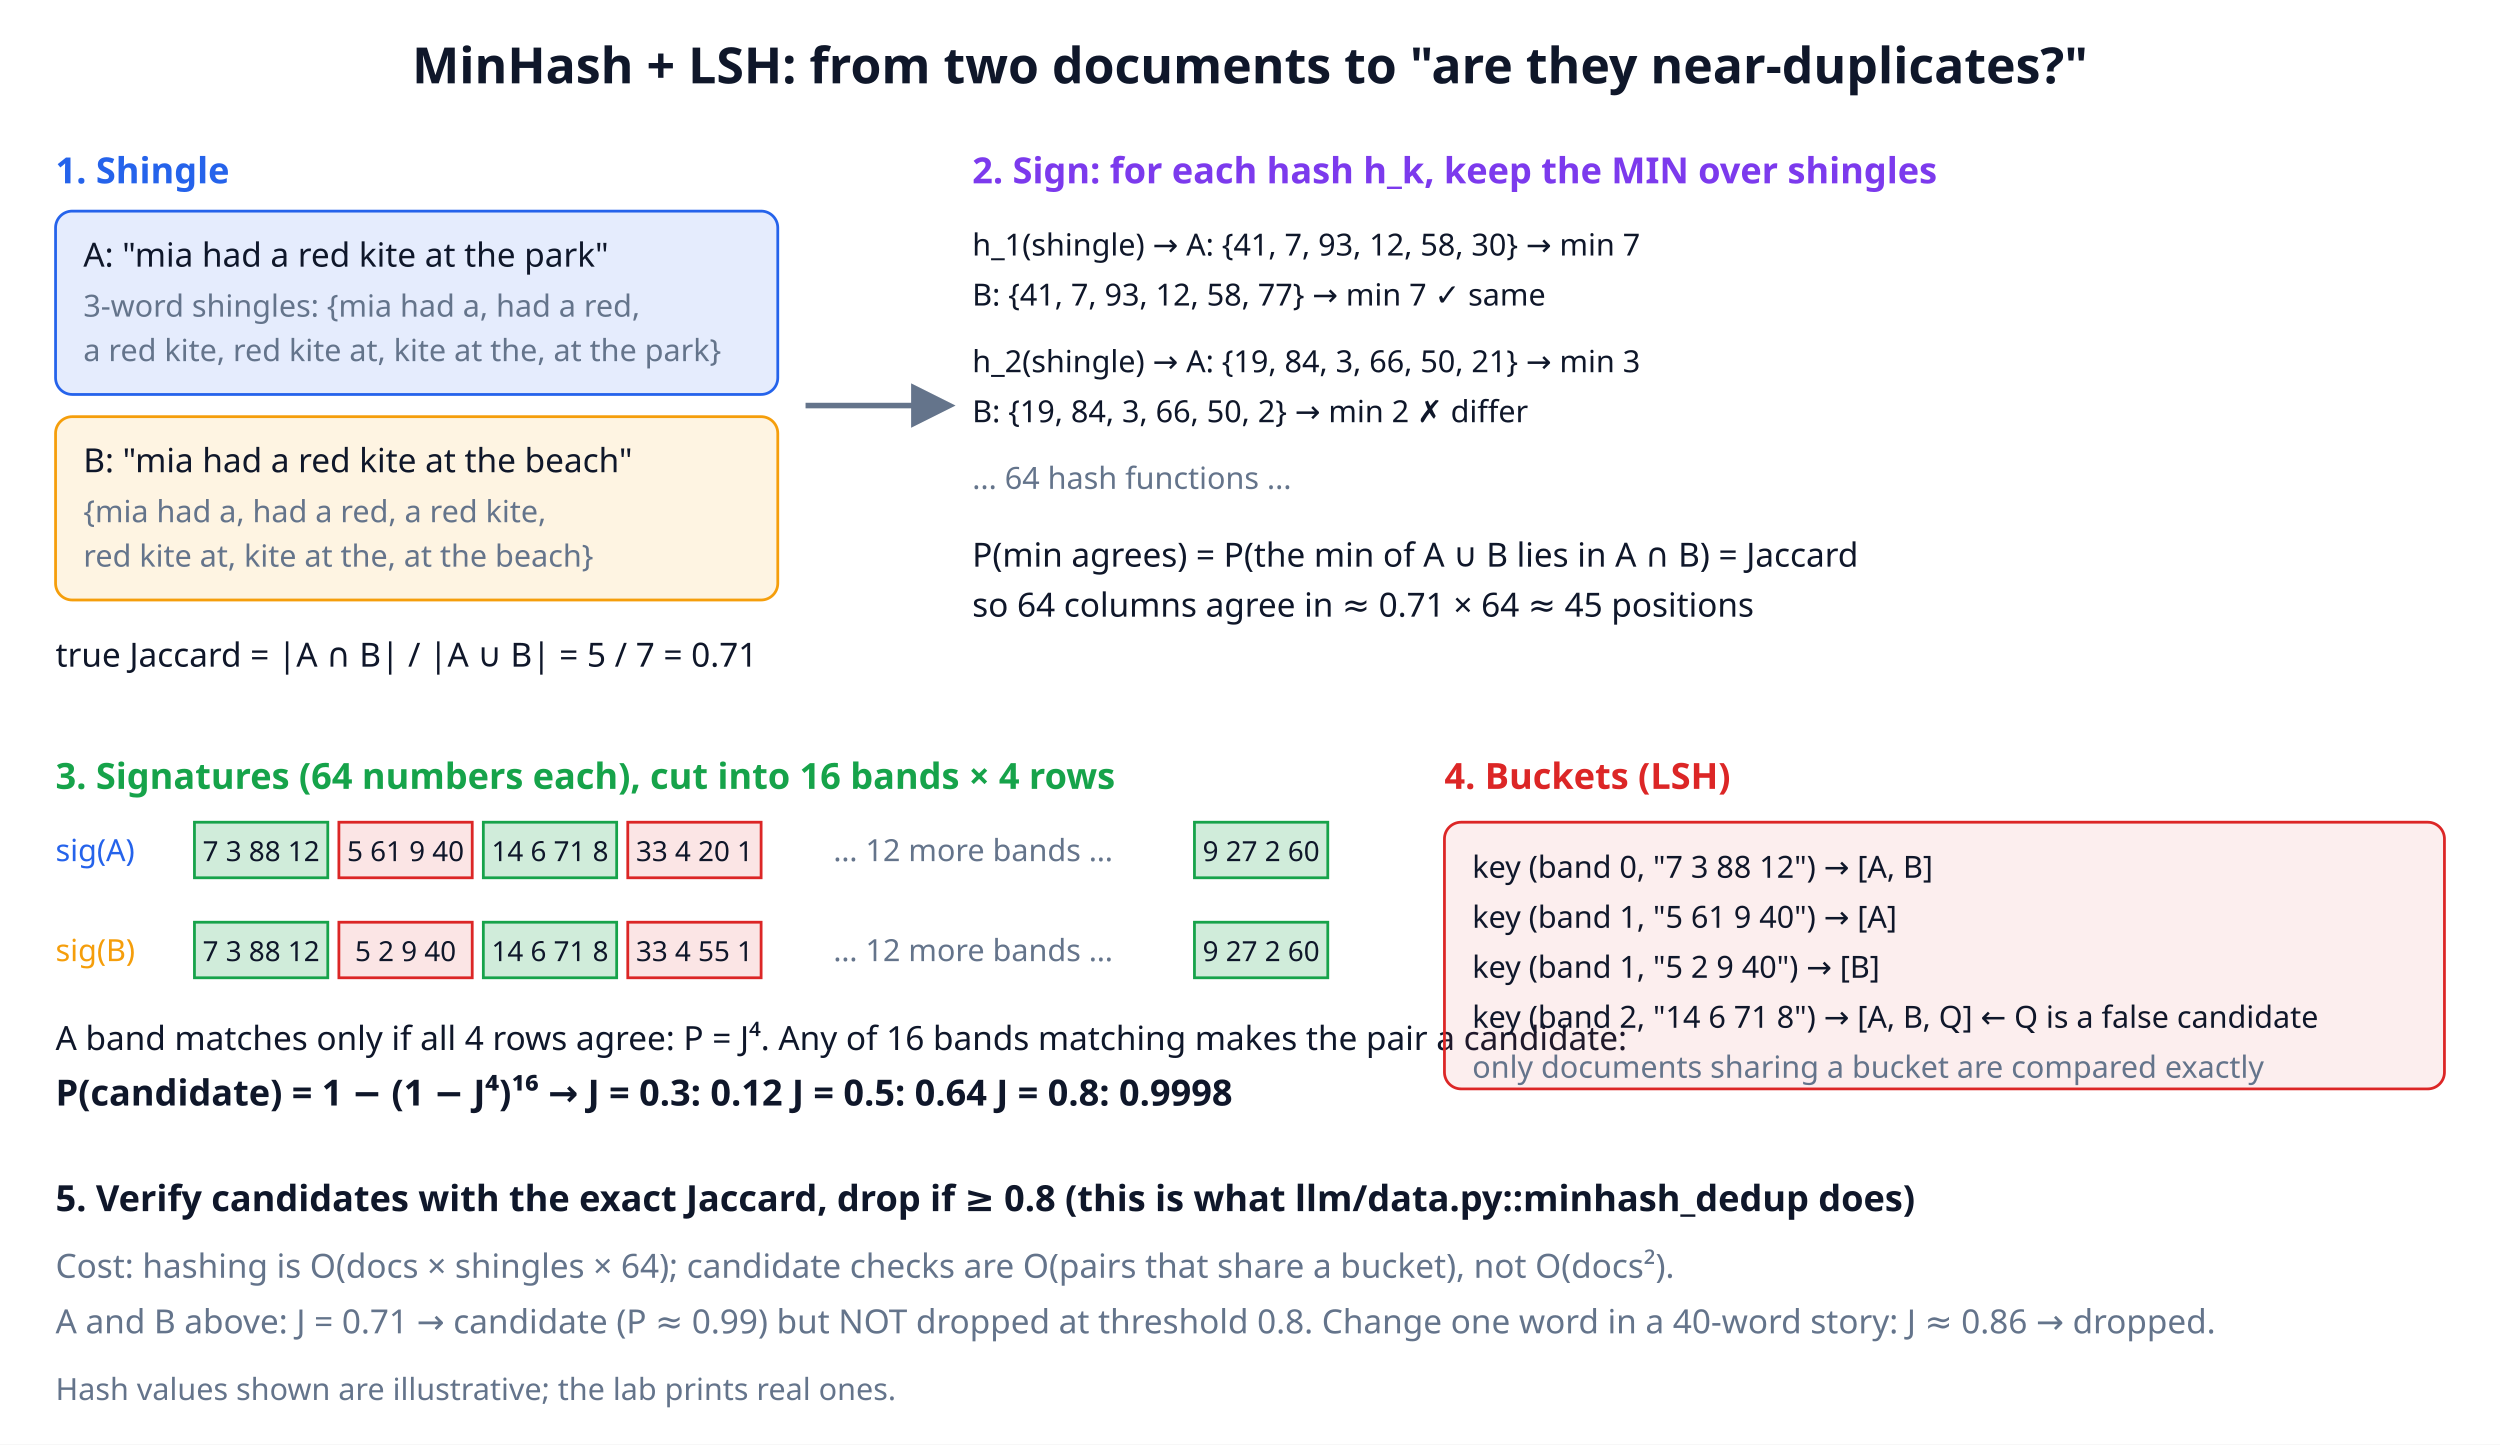
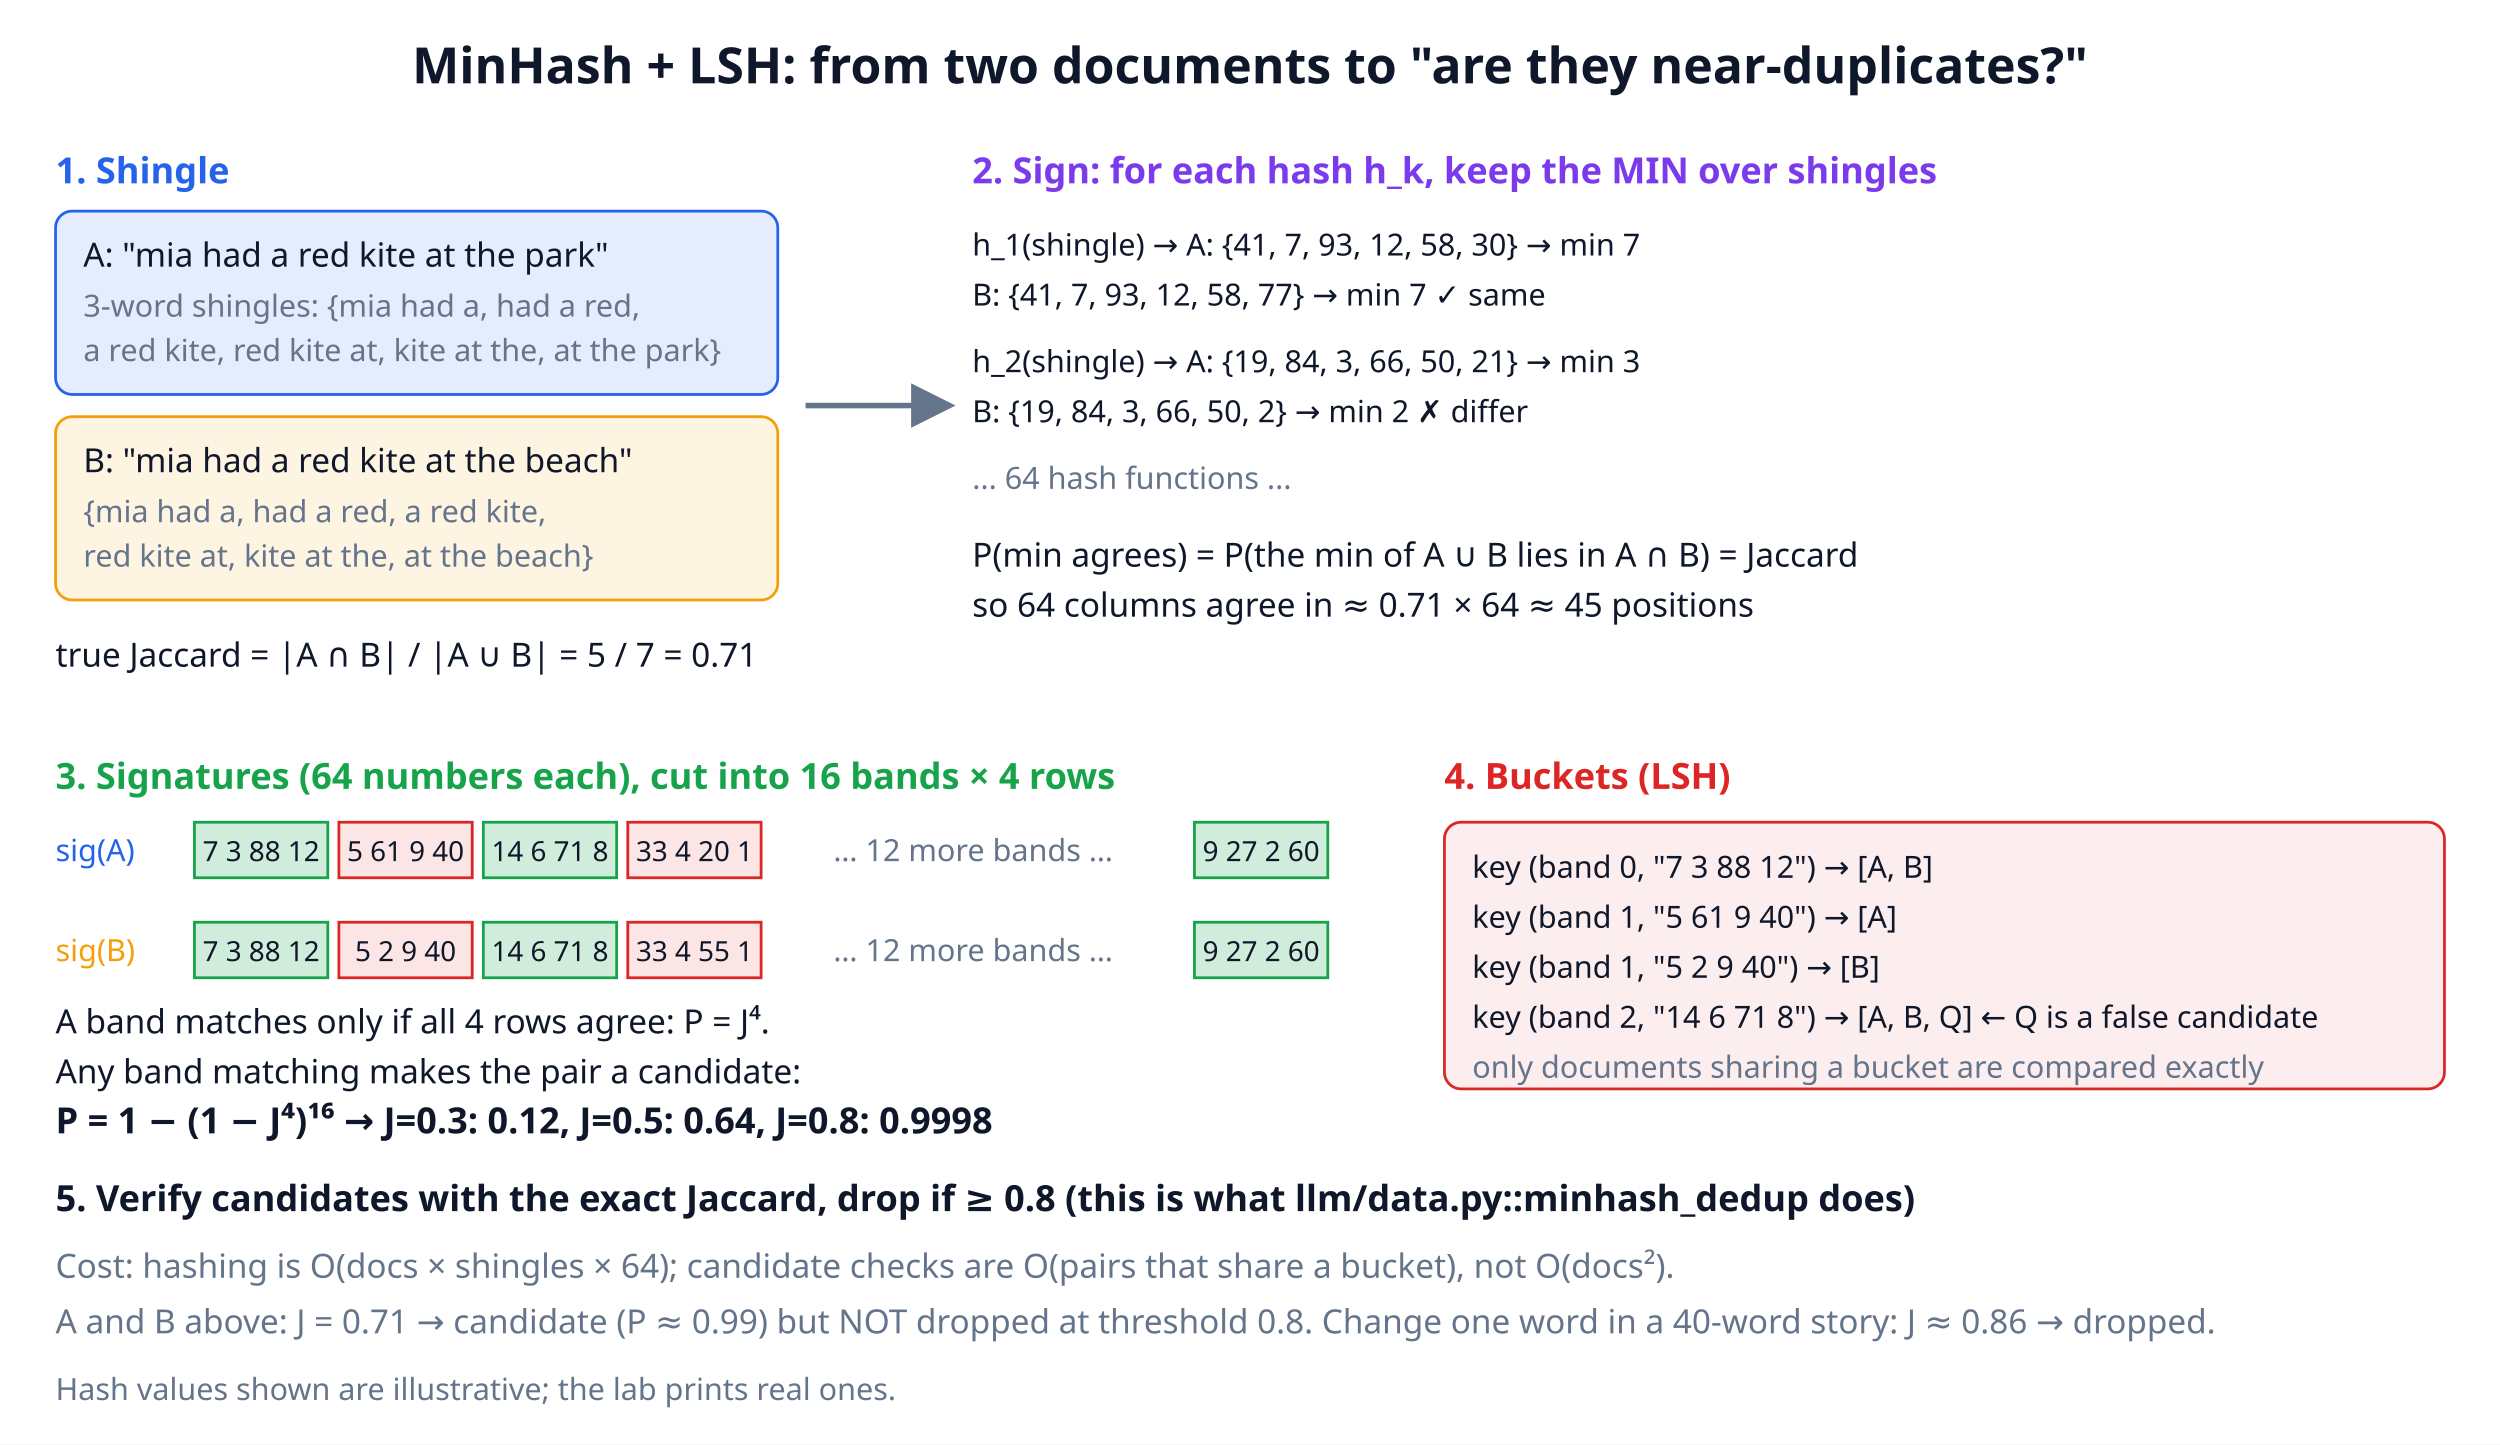
<svg xmlns="http://www.w3.org/2000/svg" width="900" height="520" viewBox="0 0 900 520" font-family="system-ui, sans-serif">
  <rect width="900" height="520" fill="#ffffff" />
  <text x="450" y="30" text-anchor="middle" font-size="18" font-weight="600" fill="#0f172a">MinHash + LSH: from two documents to "are they near-duplicates?"</text>
  <text x="20" y="66" font-size="13" font-weight="600" fill="#2563eb">1. Shingle</text>
  <rect x="20" y="76" width="260" height="66" rx="6" fill="#2563eb" fill-opacity="0.12" stroke="#2563eb" />
  <text x="30" y="96" font-size="12" fill="#0f172a">A: "mia had a red kite at the park"</text>
  <text x="30" y="114" font-size="11" fill="#64748b">3-word shingles: {mia had a, had a red,</text>
  <text x="30" y="130" font-size="11" fill="#64748b">a red kite, red kite at, kite at the, at the park}</text>
  <rect x="20" y="150" width="260" height="66" rx="6" fill="#f59e0b" fill-opacity="0.12" stroke="#f59e0b" />
  <text x="30" y="170" font-size="12" fill="#0f172a">B: "mia had a red kite at the beach"</text>
  <text x="30" y="188" font-size="11" fill="#64748b">{mia had a, had a red, a red kite,</text>
  <text x="30" y="204" font-size="11" fill="#64748b">red kite at, kite at the, at the beach}</text>
  <text x="20" y="240" font-size="12" fill="#0f172a">true Jaccard = |A ∩ B| / |A ∪ B| = 5 / 7 = 0.71</text>
  <path d="M290 146 L340 146" stroke="#64748b" stroke-width="2" marker-end="url(#arrow)" />
  <defs>
    <marker id="arrow" markerWidth="8" markerHeight="8" refX="6" refY="4" orient="auto">
      <path d="M0,0 L8,4 L0,8 z" fill="#64748b" />
    </marker>
  </defs>
  <text x="350" y="66" font-size="13" font-weight="600" fill="#7c3aed">2. Sign: for each hash h_k, keep the MIN over shingles</text>
  <g font-size="11" fill="#0f172a">
    <text x="350" y="92">h_1(shingle) → A: {41, 7, 93, 12, 58, 30} → min 7</text>
    <text x="350" y="110">                    B: {41, 7, 93, 12, 58, 77} → min 7  ✓ same</text>
    <text x="350" y="134">h_2(shingle) → A: {19, 84, 3, 66, 50, 21} → min 3</text>
    <text x="350" y="152">                    B: {19, 84, 3, 66, 50, 2}   → min 2  ✗ differ</text>
    <text x="350" y="176" fill="#64748b">... 64 hash functions ...</text>
  </g>
  <text x="350" y="204" font-size="12" fill="#0f172a">P(min agrees) = P(the min of A ∪ B lies in A ∩ B) = Jaccard</text>
  <text x="350" y="222" font-size="12" fill="#0f172a">so 64 columns agree in ≈ 0.71 × 64 ≈ 45 positions</text>
  <text x="20" y="284" font-size="13" font-weight="600" fill="#16a34a">3. Signatures (64 numbers each), cut into 16 bands × 4 rows</text>
  <g>
    <text x="20" y="310" font-size="11" fill="#2563eb">sig(A)</text>
    <text x="20" y="346" font-size="11" fill="#f59e0b">sig(B)</text>
  </g>
  <g id="bands">
    <rect x="70" y="296" width="48" height="20" fill="#16a34a" fill-opacity="0.2" stroke="#16a34a" />
    <rect x="70" y="332" width="48" height="20" fill="#16a34a" fill-opacity="0.2" stroke="#16a34a" />
    <text x="94" y="310" font-size="10" text-anchor="middle" fill="#0f172a">7 3 88 12</text>
    <text x="94" y="346" font-size="10" text-anchor="middle" fill="#0f172a">7 3 88 12</text>
    <rect x="122" y="296" width="48" height="20" fill="#dc2626" fill-opacity="0.12" stroke="#dc2626" />
    <rect x="122" y="332" width="48" height="20" fill="#dc2626" fill-opacity="0.12" stroke="#dc2626" />
    <text x="146" y="310" font-size="10" text-anchor="middle" fill="#0f172a">5 61 9 40</text>
    <text x="146" y="346" font-size="10" text-anchor="middle" fill="#0f172a">5 2 9 40</text>
    <rect x="174" y="296" width="48" height="20" fill="#16a34a" fill-opacity="0.2" stroke="#16a34a" />
    <rect x="174" y="332" width="48" height="20" fill="#16a34a" fill-opacity="0.2" stroke="#16a34a" />
    <text x="198" y="310" font-size="10" text-anchor="middle" fill="#0f172a">14 6 71 8</text>
    <text x="198" y="346" font-size="10" text-anchor="middle" fill="#0f172a">14 6 71 8</text>
    <rect x="226" y="296" width="48" height="20" fill="#dc2626" fill-opacity="0.12" stroke="#dc2626" />
    <rect x="226" y="332" width="48" height="20" fill="#dc2626" fill-opacity="0.12" stroke="#dc2626" />
    <text x="250" y="310" font-size="10" text-anchor="middle" fill="#0f172a">33 4 20 1</text>
    <text x="250" y="346" font-size="10" text-anchor="middle" fill="#0f172a">33 4 55 1</text>
    <text x="300" y="310" font-size="11" fill="#64748b">… 12 more bands …</text>
    <text x="300" y="346" font-size="11" fill="#64748b">… 12 more bands …</text>
    <rect x="430" y="296" width="48" height="20" fill="#16a34a" fill-opacity="0.2" stroke="#16a34a" />
    <rect x="430" y="332" width="48" height="20" fill="#16a34a" fill-opacity="0.2" stroke="#16a34a" />
    <text x="454" y="310" font-size="10" text-anchor="middle" fill="#0f172a">9 27 2 60</text>
    <text x="454" y="346" font-size="10" text-anchor="middle" fill="#0f172a">9 27 2 60</text>
  </g>
-   <text x="20" y="378" font-size="12" fill="#0f172a">A band matches only if all 4 rows agree: P = J⁴. Any of 16 bands matching makes the pair a candidate:</text>
-   <text x="20" y="398" font-size="13" font-weight="600" fill="#0f172a">P(candidate) = 1 − (1 − J⁴)¹⁶   →   J = 0.3: 0.12     J = 0.5: 0.64     J = 0.8: 0.9998</text>
+   <text x="20" y="372" font-size="12" fill="#0f172a">A band matches only if all 4 rows agree: P = J⁴.</text>
+   <text x="20" y="390" font-size="12" fill="#0f172a">Any band matching makes the pair a candidate:</text>
+   <text x="20" y="408" font-size="13" font-weight="600" fill="#0f172a">P = 1 − (1 − J⁴)¹⁶ → J=0.3: 0.12, J=0.5: 0.64, J=0.8: 0.9998</text>
  <text x="520" y="284" font-size="13" font-weight="600" fill="#dc2626">4. Buckets (LSH)</text>
  <rect x="520" y="296" width="360" height="96" rx="6" fill="#dc2626" fill-opacity="0.08" stroke="#dc2626" />
  <text x="530" y="316" font-size="11" fill="#0f172a">key (band 0, "7 3 88 12") → [A, B]</text>
  <text x="530" y="334" font-size="11" fill="#0f172a">key (band 1, "5 61 9 40") → [A]</text>
  <text x="530" y="352" font-size="11" fill="#0f172a">key (band 1, "5 2 9 40")  → [B]</text>
  <text x="530" y="370" font-size="11" fill="#0f172a">key (band 2, "14 6 71 8") → [A, B, Q]  ← Q is a false candidate</text>
  <text x="530" y="388" font-size="11" fill="#64748b">only documents sharing a bucket are compared exactly</text>
  <text x="20" y="436" font-size="13" font-weight="600" fill="#0f172a">5. Verify candidates with the exact Jaccard, drop if ≥ 0.8 (this is what llm/data.py::minhash_dedup does)</text>
  <text x="20" y="460" font-size="12" fill="#64748b">Cost: hashing is O(docs × shingles × 64); candidate checks are O(pairs that share a bucket), not O(docs²).</text>
  <text x="20" y="480" font-size="12" fill="#64748b">A and B above: J = 0.71 → candidate (P ≈ 0.99) but NOT dropped at threshold 0.8. Change one word in a 40-word story: J ≈ 0.86 → dropped.</text>
  <text x="20" y="504" font-size="11" fill="#64748b">Hash values shown are illustrative; the lab prints real ones.</text>
</svg>
